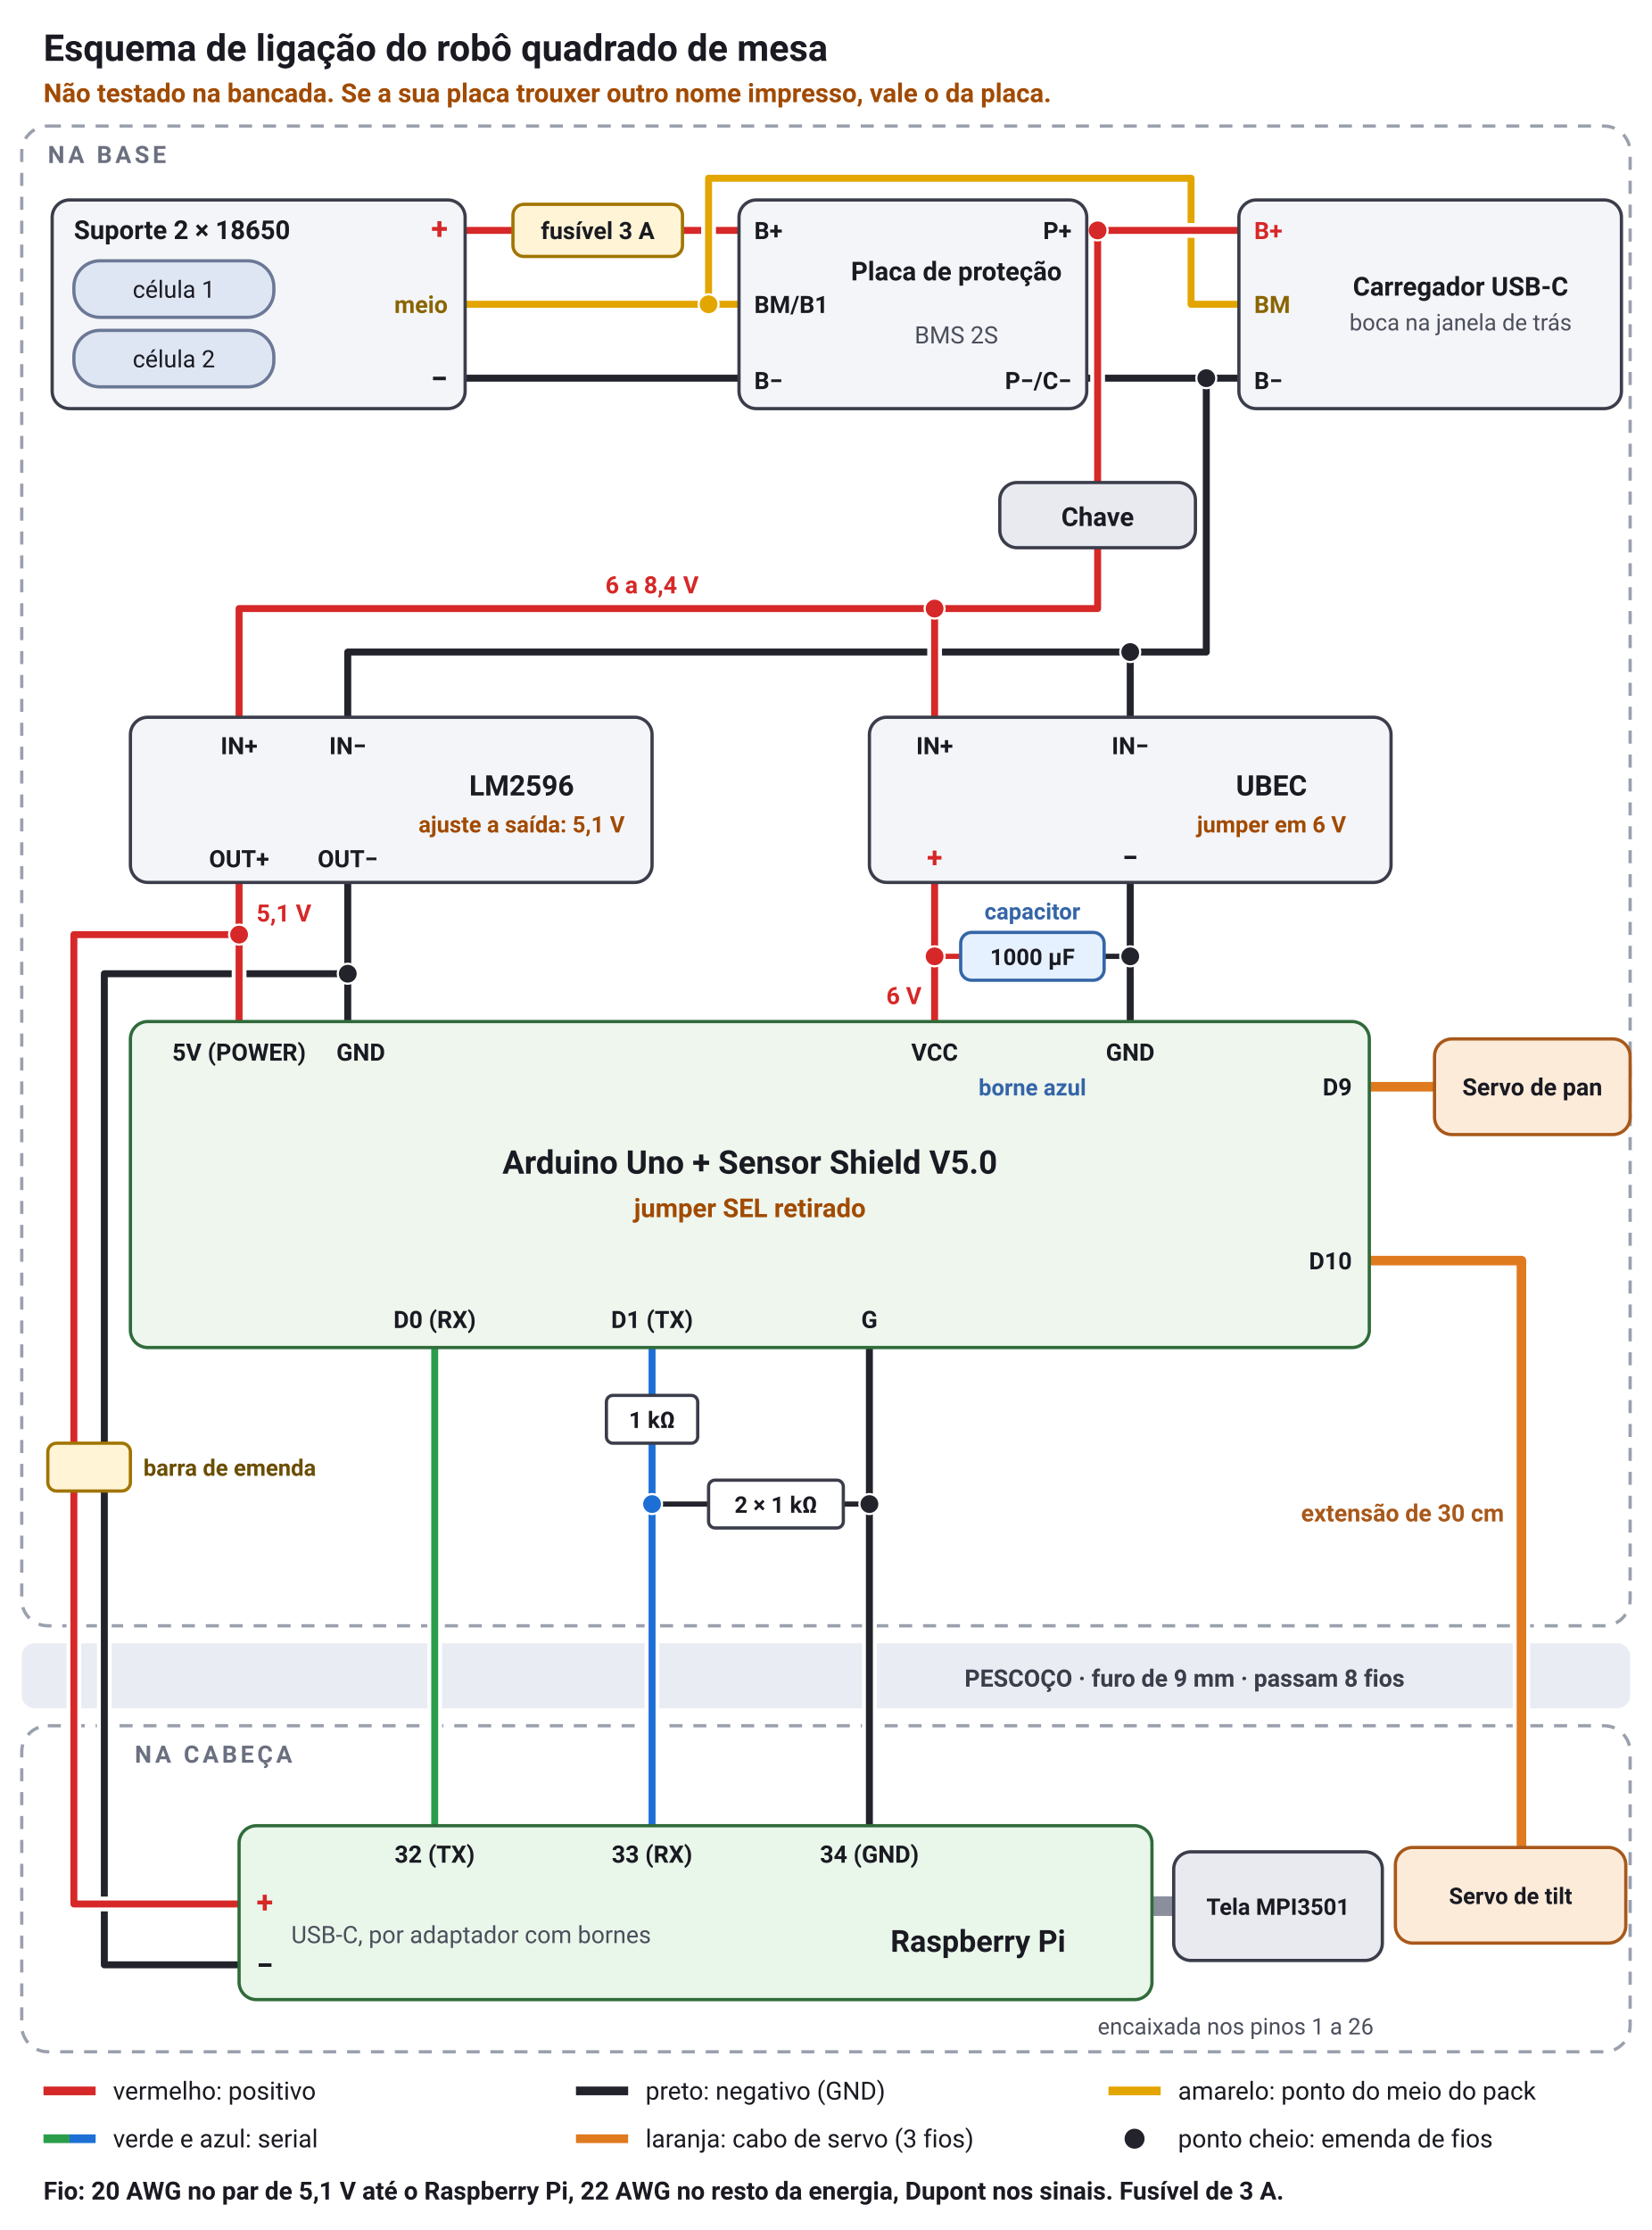
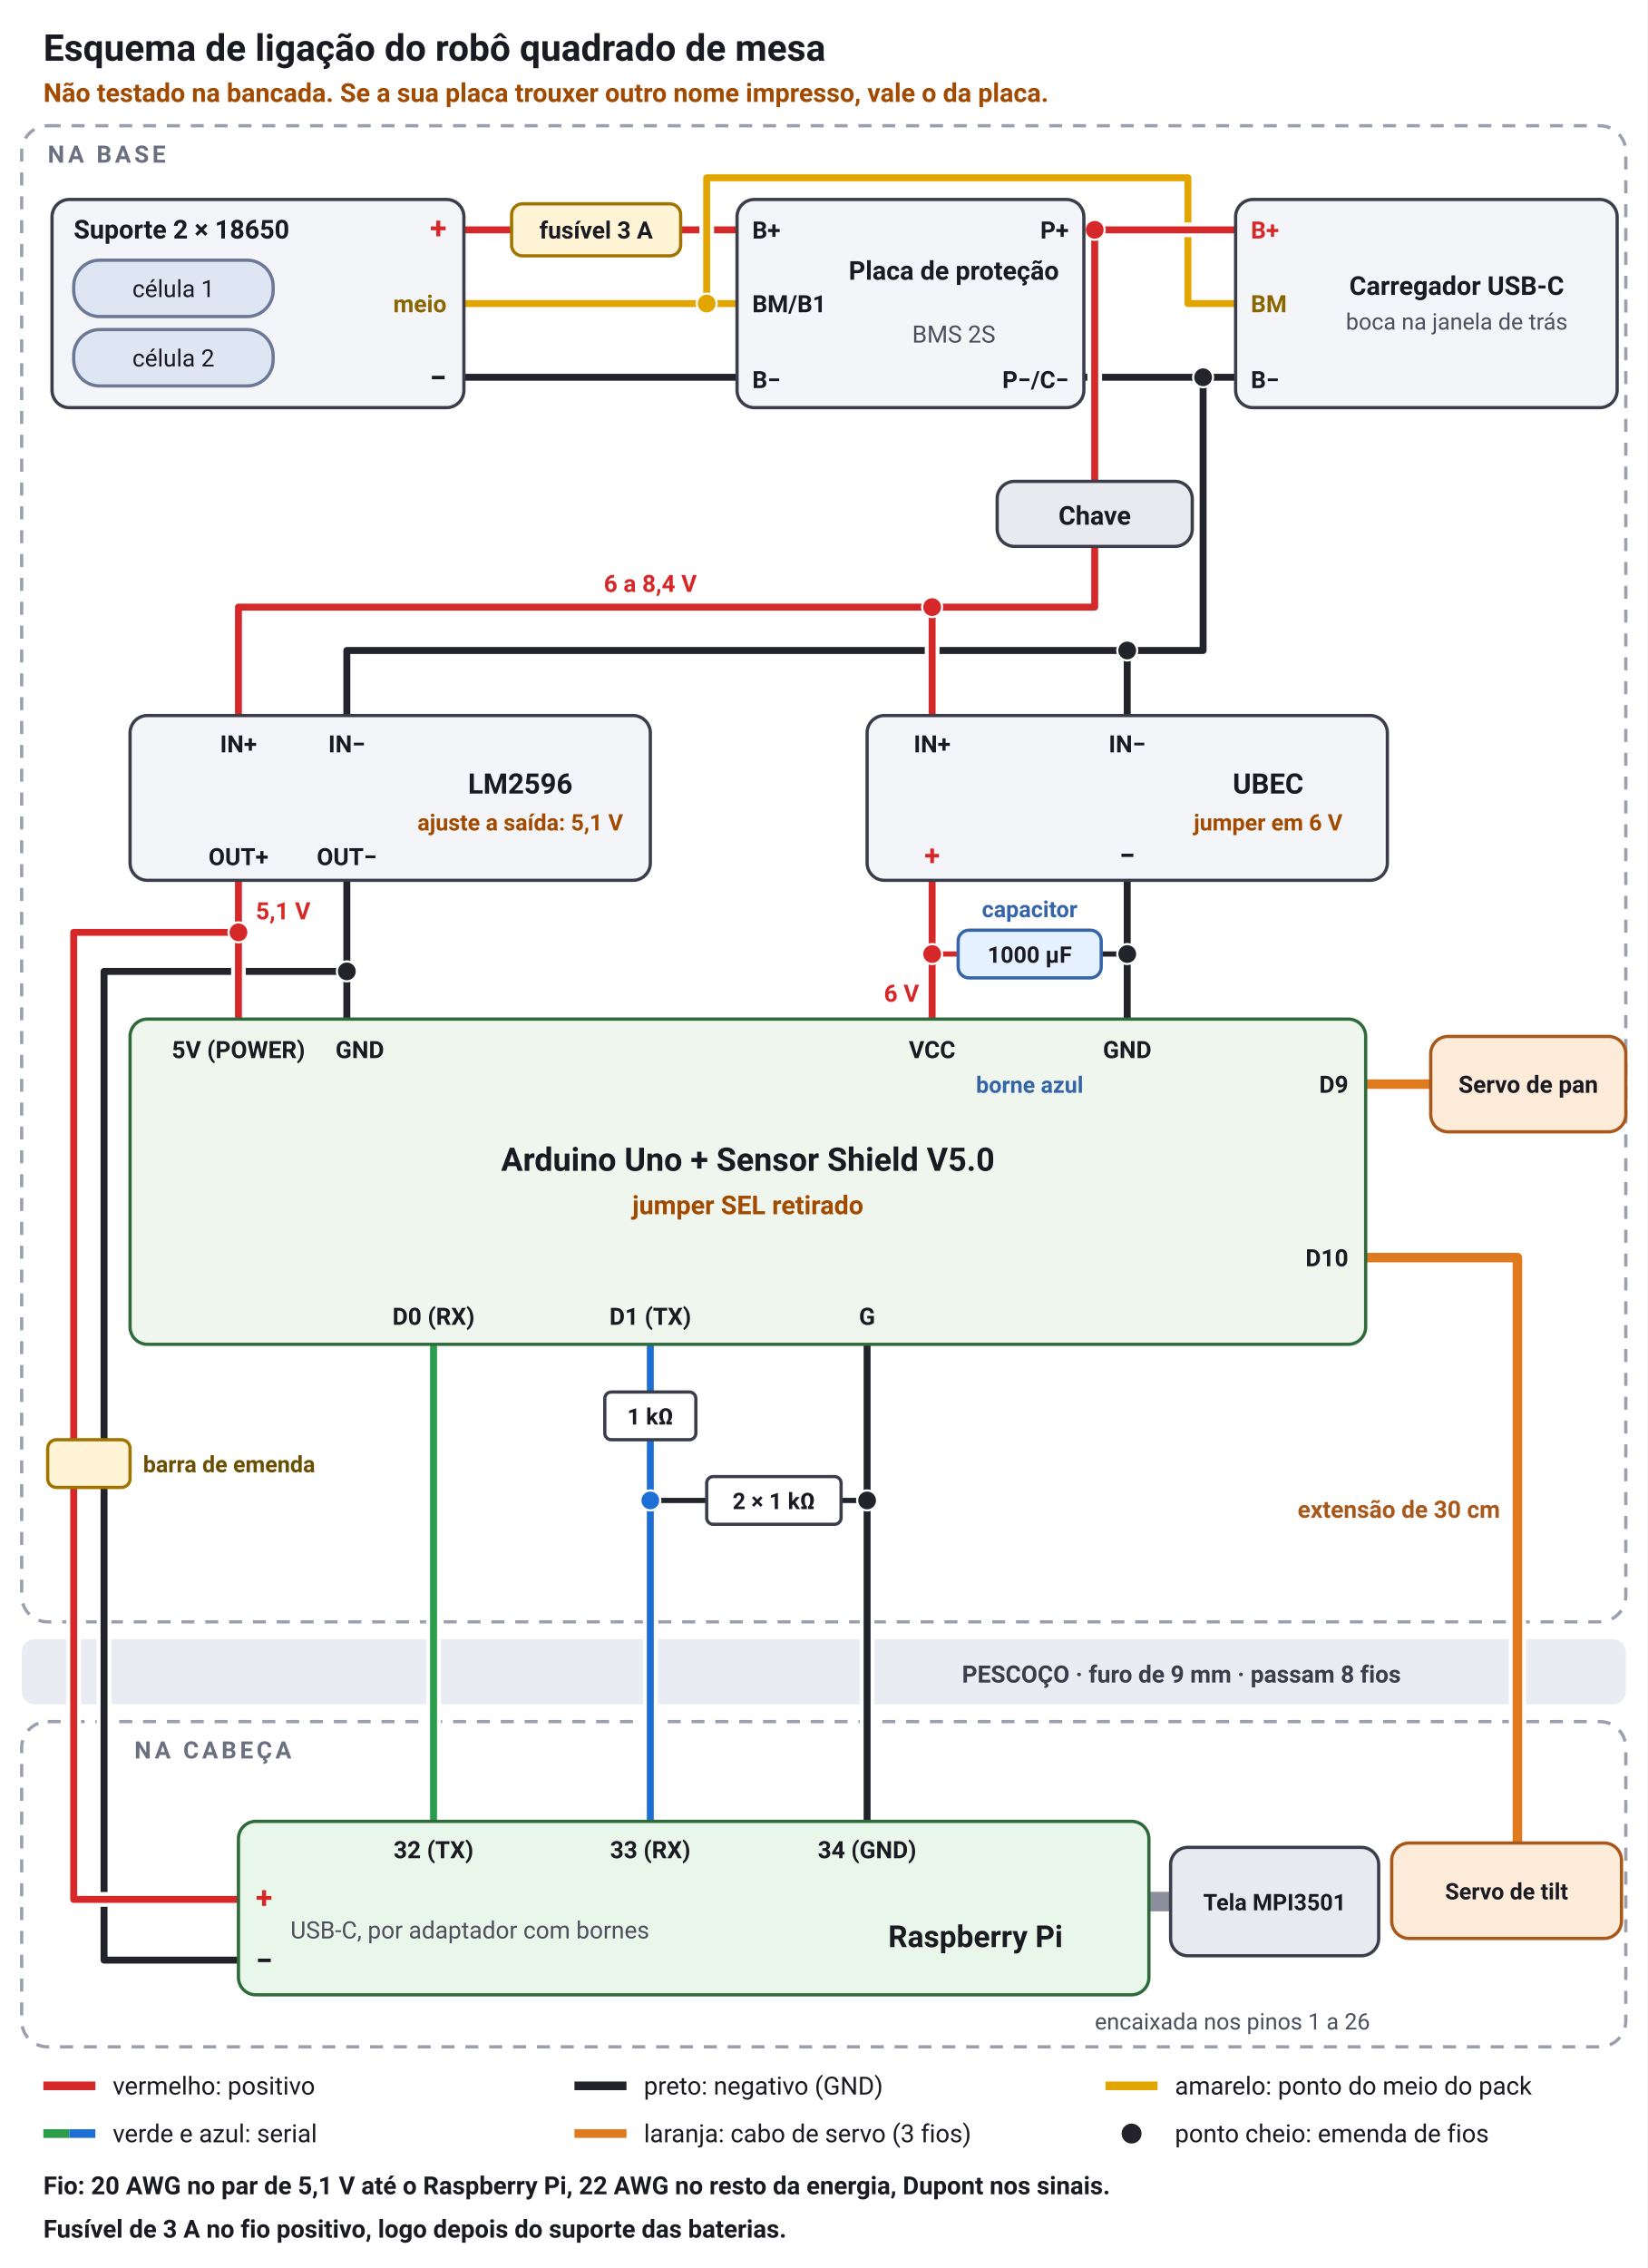
- <svg xmlns="http://www.w3.org/2000/svg" viewBox="0 0 760 1026" width="760" height="1026" font-family="Segoe UI, Roboto, Helvetica, Arial, sans-serif" role="img">
-   <rect x="0" y="0" width="760" height="1026" fill="#ffffff" />
+ <svg xmlns="http://www.w3.org/2000/svg" viewBox="0 0 760 1046" width="760" height="1046" font-family="Segoe UI, Roboto, Helvetica, Arial, sans-serif" role="img">
+   <rect x="0" y="0" width="760" height="1046" fill="#ffffff" />
  <text x="20" y="28" font-size="17" text-anchor="start" font-weight="700" fill="#1a1a22">Esquema de ligação do robô quadrado de mesa</text>
  <text x="20" y="47" font-size="12" text-anchor="start" font-weight="600" fill="#a14a00">Não testado na bancada. Se a sua placa trouxer outro nome impresso, vale o da placa.</text>
  <rect x="10" y="58" width="740" height="690" rx="12" fill="none" stroke="#9aa0ad" stroke-width="1.5" stroke-dasharray="6 5" />
  <text x="22" y="75" font-size="11" text-anchor="start" font-weight="700" fill="#6b7080" letter-spacing="1.5">NA BASE</text>
  <rect x="10" y="756" width="740" height="30" rx="6" fill="#e9ecf2" />
  <rect x="10" y="794" width="740" height="150" rx="12" fill="none" stroke="#9aa0ad" stroke-width="1.5" stroke-dasharray="6 5" />
  <text x="62" y="811" font-size="11" text-anchor="start" font-weight="700" fill="#6b7080" letter-spacing="1.5">NA CABEÇA</text>
  <polyline points="214,106 236,106" fill="none" stroke="#fff" stroke-width="6.8" stroke-linejoin="round" />
  <polyline points="214,106 236,106" fill="none" stroke="#d62828" stroke-width="3.2" stroke-linejoin="round" stroke-linecap="round" />
  <polyline points="314,106 340,106" fill="none" stroke="#fff" stroke-width="6.8" stroke-linejoin="round" />
  <polyline points="314,106 340,106" fill="none" stroke="#d62828" stroke-width="3.2" stroke-linejoin="round" stroke-linecap="round" />
  <polyline points="214,174 340,174" fill="none" stroke="#fff" stroke-width="6.8" stroke-linejoin="round" />
  <polyline points="214,174 340,174" fill="none" stroke="#22232b" stroke-width="3.2" stroke-linejoin="round" stroke-linecap="round" />
  <polyline points="214,140 340,140" fill="none" stroke="#fff" stroke-width="6.8" stroke-linejoin="round" />
  <polyline points="214,140 340,140" fill="none" stroke="#e3a500" stroke-width="3.2" stroke-linejoin="round" stroke-linecap="round" />
  <polyline points="326,140 326,82 548,82 548,140 570,140" fill="none" stroke="#fff" stroke-width="6.8" stroke-linejoin="round" />
  <polyline points="326,140 326,82 548,82 548,140 570,140" fill="none" stroke="#e3a500" stroke-width="3.2" stroke-linejoin="round" stroke-linecap="round" />
  <polyline points="500,174 570,174" fill="none" stroke="#fff" stroke-width="6.8" stroke-linejoin="round" />
  <polyline points="500,174 570,174" fill="none" stroke="#22232b" stroke-width="3.2" stroke-linejoin="round" stroke-linecap="round" />
  <polyline points="500,106 570,106" fill="none" stroke="#fff" stroke-width="6.8" stroke-linejoin="round" />
  <polyline points="500,106 570,106" fill="none" stroke="#d62828" stroke-width="3.2" stroke-linejoin="round" stroke-linecap="round" />
  <polyline points="555,174 555,300 160,300 160,330" fill="none" stroke="#fff" stroke-width="6.8" stroke-linejoin="round" />
  <polyline points="555,174 555,300 160,300 160,330" fill="none" stroke="#22232b" stroke-width="3.2" stroke-linejoin="round" stroke-linecap="round" />
  <polyline points="520,300 520,330" fill="none" stroke="#fff" stroke-width="6.8" stroke-linejoin="round" />
  <polyline points="520,300 520,330" fill="none" stroke="#22232b" stroke-width="3.2" stroke-linejoin="round" stroke-linecap="round" />
  <polyline points="505,106 505,222" fill="none" stroke="#fff" stroke-width="6.8" stroke-linejoin="round" />
  <polyline points="505,106 505,222" fill="none" stroke="#d62828" stroke-width="3.2" stroke-linejoin="round" stroke-linecap="round" />
  <polyline points="505,252 505,280 110,280 110,330" fill="none" stroke="#fff" stroke-width="6.8" stroke-linejoin="round" />
  <polyline points="505,252 505,280 110,280 110,330" fill="none" stroke="#d62828" stroke-width="3.2" stroke-linejoin="round" stroke-linecap="round" />
  <polyline points="430,280 430,330" fill="none" stroke="#fff" stroke-width="6.8" stroke-linejoin="round" />
  <polyline points="430,280 430,330" fill="none" stroke="#d62828" stroke-width="3.2" stroke-linejoin="round" stroke-linecap="round" />
  <polyline points="160,406 160,470" fill="none" stroke="#fff" stroke-width="6.8" stroke-linejoin="round" />
  <polyline points="160,406 160,470" fill="none" stroke="#22232b" stroke-width="3.2" stroke-linejoin="round" stroke-linecap="round" />
  <polyline points="160,448 48,448 48,904 110,904" fill="none" stroke="#fff" stroke-width="6.8" stroke-linejoin="round" />
  <polyline points="160,448 48,448 48,904 110,904" fill="none" stroke="#22232b" stroke-width="3.2" stroke-linejoin="round" stroke-linecap="round" />
  <polyline points="110,406 110,470" fill="none" stroke="#fff" stroke-width="6.8" stroke-linejoin="round" />
  <polyline points="110,406 110,470" fill="none" stroke="#d62828" stroke-width="3.2" stroke-linejoin="round" stroke-linecap="round" />
  <polyline points="110,430 34,430 34,876 110,876" fill="none" stroke="#fff" stroke-width="6.8" stroke-linejoin="round" />
  <polyline points="110,430 34,430 34,876 110,876" fill="none" stroke="#d62828" stroke-width="3.2" stroke-linejoin="round" stroke-linecap="round" />
  <polyline points="430,406 430,470" fill="none" stroke="#fff" stroke-width="6.8" stroke-linejoin="round" />
  <polyline points="430,406 430,470" fill="none" stroke="#d62828" stroke-width="3.2" stroke-linejoin="round" stroke-linecap="round" />
  <polyline points="520,406 520,470" fill="none" stroke="#fff" stroke-width="6.8" stroke-linejoin="round" />
  <polyline points="520,406 520,470" fill="none" stroke="#22232b" stroke-width="3.2" stroke-linejoin="round" stroke-linecap="round" />
  <polyline points="430,440 442,440" fill="none" stroke="#fff" stroke-width="6.0" stroke-linejoin="round" />
  <polyline points="430,440 442,440" fill="none" stroke="#d62828" stroke-width="2.4" stroke-linejoin="round" stroke-linecap="round" />
  <polyline points="508,440 520,440" fill="none" stroke="#fff" stroke-width="6.0" stroke-linejoin="round" />
  <polyline points="508,440 520,440" fill="none" stroke="#22232b" stroke-width="2.4" stroke-linejoin="round" stroke-linecap="round" />
  <polyline points="630,500 660,500" fill="none" stroke="#fff" stroke-width="8.0" stroke-linejoin="round" />
  <polyline points="630,500 660,500" fill="none" stroke="#e07a1f" stroke-width="4.4" stroke-linejoin="round" stroke-linecap="round" />
  <polyline points="630,580 700,580 700,850" fill="none" stroke="#fff" stroke-width="8.0" stroke-linejoin="round" />
  <polyline points="630,580 700,580 700,850" fill="none" stroke="#e07a1f" stroke-width="4.4" stroke-linejoin="round" stroke-linecap="round" />
  <polyline points="200,620 200,840" fill="none" stroke="#fff" stroke-width="6.8" stroke-linejoin="round" />
  <polyline points="200,620 200,840" fill="none" stroke="#2a9d4b" stroke-width="3.2" stroke-linejoin="round" stroke-linecap="round" />
  <polyline points="300,620 300,642" fill="none" stroke="#fff" stroke-width="6.8" stroke-linejoin="round" />
  <polyline points="300,620 300,642" fill="none" stroke="#1d6fd6" stroke-width="3.2" stroke-linejoin="round" stroke-linecap="round" />
  <polyline points="300,664 300,840" fill="none" stroke="#fff" stroke-width="6.8" stroke-linejoin="round" />
  <polyline points="300,664 300,840" fill="none" stroke="#1d6fd6" stroke-width="3.2" stroke-linejoin="round" stroke-linecap="round" />
  <polyline points="300,692 326,692" fill="none" stroke="#fff" stroke-width="6.0" stroke-linejoin="round" />
  <polyline points="300,692 326,692" fill="none" stroke="#22232b" stroke-width="2.4" stroke-linejoin="round" stroke-linecap="round" />
  <polyline points="388,692 400,692" fill="none" stroke="#fff" stroke-width="6.0" stroke-linejoin="round" />
  <polyline points="388,692 400,692" fill="none" stroke="#22232b" stroke-width="2.4" stroke-linejoin="round" stroke-linecap="round" />
  <polyline points="400,620 400,840" fill="none" stroke="#fff" stroke-width="6.8" stroke-linejoin="round" />
  <polyline points="400,620 400,840" fill="none" stroke="#22232b" stroke-width="3.2" stroke-linejoin="round" stroke-linecap="round" />
  <polyline points="530,877 540,877" fill="none" stroke="#fff" stroke-width="12.6" stroke-linejoin="round" />
  <polyline points="530,877 540,877" fill="none" stroke="#8a8f9c" stroke-width="9" stroke-linejoin="round" stroke-linecap="round" />
  <circle cx="326" cy="140" r="4.6" fill="#e3a500" stroke="#fff" stroke-width="1" />
  <circle cx="505" cy="106" r="4.6" fill="#d62828" stroke="#fff" stroke-width="1" />
  <circle cx="555" cy="174" r="4.6" fill="#22232b" stroke="#fff" stroke-width="1" />
  <circle cx="520" cy="300" r="4.6" fill="#22232b" stroke="#fff" stroke-width="1" />
  <circle cx="430" cy="280" r="4.6" fill="#d62828" stroke="#fff" stroke-width="1" />
  <circle cx="110" cy="430" r="4.6" fill="#d62828" stroke="#fff" stroke-width="1" />
  <circle cx="160" cy="448" r="4.6" fill="#22232b" stroke="#fff" stroke-width="1" />
  <circle cx="430" cy="440" r="4.6" fill="#d62828" stroke="#fff" stroke-width="1" />
  <circle cx="520" cy="440" r="4.6" fill="#22232b" stroke="#fff" stroke-width="1" />
  <circle cx="300" cy="692" r="4.6" fill="#1d6fd6" stroke="#fff" stroke-width="1" />
  <circle cx="400" cy="692" r="4.6" fill="#22232b" stroke="#fff" stroke-width="1" />
  <text x="545" y="776" font-size="11" text-anchor="middle" font-weight="700" fill="#3b3d4a">PESCOÇO · furo de 9 mm · passam 8 fios</text>
  <rect x="24" y="92" width="190" height="96" rx="8" fill="#f4f5f8" stroke="#3b3d4a" stroke-width="1.5" />
  <text x="34" y="110" font-size="12" text-anchor="start" font-weight="700" fill="#1a1a22">Suporte 2 × 18650</text>
  <rect x="34" y="120" width="92" height="26" rx="12" fill="#dfe6f3" stroke="#6b7896" stroke-width="1.5" />
  <text x="80" y="137" font-size="11" text-anchor="middle" font-weight="400" fill="#1a1a22">célula 1</text>
  <rect x="34" y="152" width="92" height="26" rx="12" fill="#dfe6f3" stroke="#6b7896" stroke-width="1.5" />
  <text x="80" y="169" font-size="11" text-anchor="middle" font-weight="400" fill="#1a1a22">célula 2</text>
  <text x="206" y="110" font-size="14" text-anchor="end" font-weight="700" fill="#d62828">+</text>
  <text x="206" y="144" font-size="11" text-anchor="end" font-weight="700" fill="#8a6500">meio</text>
  <text x="206" y="179" font-size="14" text-anchor="end" font-weight="700" fill="#1a1a22">−</text>
  <rect x="236" y="94" width="78" height="24" rx="5" fill="#fff4d6" stroke="#a17400" stroke-width="1.5" />
  <text x="275" y="110" font-size="11" text-anchor="middle" font-weight="600" fill="#1a1a22">fusível 3 A</text>
  <rect x="340" y="92" width="160" height="96" rx="8" fill="#f4f5f8" stroke="#3b3d4a" stroke-width="1.5" />
  <text x="347" y="110" font-size="11" text-anchor="start" font-weight="700" fill="#1a1a22">B+</text>
  <text x="493" y="110" font-size="11" text-anchor="end" font-weight="700" fill="#1a1a22">P+</text>
  <text x="347" y="144" font-size="11" text-anchor="start" font-weight="700" fill="#1a1a22">BM/B1</text>
  <text x="493" y="144" font-size="11" text-anchor="end" font-weight="700" fill="#1a1a22" />
  <text x="347" y="179" font-size="11" text-anchor="start" font-weight="700" fill="#1a1a22">B−</text>
  <text x="493" y="179" font-size="11" text-anchor="end" font-weight="700" fill="#1a1a22">P−/C−</text>
  <text x="440" y="129" font-size="12" text-anchor="middle" font-weight="700" fill="#1a1a22">Placa de proteção</text>
  <text x="440" y="158" font-size="11" text-anchor="middle" font-weight="400" fill="#4c4f5c">BMS 2S</text>
  <rect x="570" y="92" width="176" height="96" rx="8" fill="#f4f5f8" stroke="#3b3d4a" stroke-width="1.5" />
  <text x="577" y="110" font-size="11" text-anchor="start" font-weight="700" fill="#d62828">B+</text>
  <text x="577" y="144" font-size="11" text-anchor="start" font-weight="700" fill="#8a6500">BM</text>
  <text x="577" y="179" font-size="11" text-anchor="start" font-weight="700" fill="#1a1a22">B−</text>
  <text x="672" y="136" font-size="12" text-anchor="middle" font-weight="700" fill="#1a1a22">Carregador USB-C</text>
  <text x="672" y="152" font-size="10.5" text-anchor="middle" font-weight="400" fill="#4c4f5c">boca na janela de trás</text>
  <rect x="460" y="222" width="90" height="30" rx="8" fill="#e8eaf0" stroke="#3b3d4a" stroke-width="1.5" />
  <text x="505" y="242" font-size="12" text-anchor="middle" font-weight="700" fill="#1a1a22">Chave</text>
  <text x="300" y="273" font-size="11" text-anchor="middle" font-weight="600" fill="#d62828">6 a 8,4 V</text>
  <rect x="60" y="330" width="240" height="76" rx="8" fill="#f4f5f8" stroke="#3b3d4a" stroke-width="1.5" />
  <text x="110" y="347" font-size="11" text-anchor="middle" font-weight="700" fill="#1a1a22">IN+</text>
  <text x="160" y="347" font-size="11" text-anchor="middle" font-weight="700" fill="#1a1a22">IN−</text>
  <text x="110" y="399" font-size="11" text-anchor="middle" font-weight="700" fill="#1a1a22">OUT+</text>
  <text x="160" y="399" font-size="11" text-anchor="middle" font-weight="700" fill="#1a1a22">OUT−</text>
  <text x="240" y="366" font-size="13" text-anchor="middle" font-weight="700" fill="#1a1a22">LM2596</text>
  <text x="240" y="383" font-size="10.5" text-anchor="middle" font-weight="600" fill="#a14a00">ajuste a saída: 5,1 V</text>
  <rect x="400" y="330" width="240" height="76" rx="8" fill="#f4f5f8" stroke="#3b3d4a" stroke-width="1.5" />
  <text x="430" y="347" font-size="11" text-anchor="middle" font-weight="700" fill="#1a1a22">IN+</text>
  <text x="520" y="347" font-size="11" text-anchor="middle" font-weight="700" fill="#1a1a22">IN−</text>
  <text x="430" y="399" font-size="13" text-anchor="middle" font-weight="700" fill="#d62828">+</text>
  <text x="520" y="399" font-size="13" text-anchor="middle" font-weight="700" fill="#1a1a22">−</text>
  <text x="585" y="366" font-size="13" text-anchor="middle" font-weight="700" fill="#1a1a22">UBEC</text>
  <text x="585" y="383" font-size="10.5" text-anchor="middle" font-weight="600" fill="#a14a00">jumper em 6 V</text>
  <text x="118" y="424" font-size="11" text-anchor="start" font-weight="600" fill="#d62828">5,1 V</text>
  <text x="424" y="462" font-size="11" text-anchor="end" font-weight="600" fill="#d62828">6 V</text>
  <rect x="442" y="429" width="66" height="22" rx="5" fill="#e6f1ff" stroke="#3565a8" stroke-width="1.5" />
  <text x="475" y="444" font-size="10.5" text-anchor="middle" font-weight="600" fill="#1a1a22">1000 µF</text>
  <text x="475" y="423" font-size="10.5" text-anchor="middle" font-weight="600" fill="#3565a8">capacitor</text>
  <rect x="60" y="470" width="570" height="150" rx="8" fill="#eef6ee" stroke="#2f6b3a" stroke-width="1.5" />
  <text x="110" y="488" font-size="11" text-anchor="middle" font-weight="700" fill="#1a1a22">5V (POWER)</text>
  <text x="166" y="488" font-size="11" text-anchor="middle" font-weight="700" fill="#1a1a22">GND</text>
  <text x="430" y="488" font-size="11" text-anchor="middle" font-weight="700" fill="#1a1a22">VCC</text>
  <text x="520" y="488" font-size="11" text-anchor="middle" font-weight="700" fill="#1a1a22">GND</text>
  <text x="475" y="504" font-size="10.5" text-anchor="middle" font-weight="600" fill="#3565a8">borne azul</text>
  <text x="345" y="540" font-size="15" text-anchor="middle" font-weight="700" fill="#1a1a22">Arduino Uno + Sensor Shield V5.0</text>
  <text x="345" y="560" font-size="12" text-anchor="middle" font-weight="600" fill="#a14a00">jumper SEL retirado</text>
  <text x="622" y="504" font-size="11" text-anchor="end" font-weight="700" fill="#1a1a22">D9</text>
  <text x="622" y="584" font-size="11" text-anchor="end" font-weight="700" fill="#1a1a22">D10</text>
  <text x="200" y="611" font-size="11" text-anchor="middle" font-weight="700" fill="#1a1a22">D0 (RX)</text>
  <text x="300" y="611" font-size="11" text-anchor="middle" font-weight="700" fill="#1a1a22">D1 (TX)</text>
  <text x="400" y="611" font-size="11" text-anchor="middle" font-weight="700" fill="#1a1a22">G</text>
  <rect x="279" y="642" width="42" height="22" rx="3" fill="#fff" stroke="#3b3d4a" stroke-width="1.5" />
  <text x="300" y="657" font-size="10.5" text-anchor="middle" font-weight="600" fill="#1a1a22">1 kΩ</text>
  <rect x="326" y="681" width="62" height="22" rx="3" fill="#fff" stroke="#3b3d4a" stroke-width="1.5" />
  <text x="357" y="696" font-size="10.5" text-anchor="middle" font-weight="600" fill="#1a1a22">2 × 1 kΩ</text>
  <rect x="22" y="664" width="38" height="22" rx="4" fill="#fff4d6" stroke="#a17400" stroke-width="1.5" />
  <text x="66" y="679" font-size="10.5" text-anchor="start" font-weight="600" fill="#6b4e00">barra de emenda</text>
  <rect x="660" y="478" width="90" height="44" rx="8" fill="#fdebd9" stroke="#a8581a" stroke-width="1.5" />
  <text x="705" y="504" font-size="11" text-anchor="middle" font-weight="700" fill="#1a1a22">Servo de pan</text>
  <text x="692" y="700" font-size="11" text-anchor="end" font-weight="600" fill="#a8581a">extensão de 30 cm</text>
  <rect x="110" y="840" width="420" height="80" rx="8" fill="#e9f6ea" stroke="#2f6b3a" stroke-width="1.5" />
  <text x="200" y="857" font-size="11" text-anchor="middle" font-weight="700" fill="#1a1a22">32 (TX)</text>
  <text x="300" y="857" font-size="11" text-anchor="middle" font-weight="700" fill="#1a1a22">33 (RX)</text>
  <text x="400" y="857" font-size="11" text-anchor="middle" font-weight="700" fill="#1a1a22">34 (GND)</text>
  <text x="118" y="880" font-size="14" text-anchor="start" font-weight="700" fill="#d62828">+</text>
  <text x="118" y="909" font-size="14" text-anchor="start" font-weight="700" fill="#1a1a22">−</text>
  <text x="134" y="894" font-size="11" text-anchor="start" font-weight="400" fill="#4c4f5c">USB-C, por adaptador com bornes</text>
  <text x="450" y="898" font-size="14" text-anchor="middle" font-weight="700" fill="#1a1a22">Raspberry Pi</text>
  <rect x="540" y="852" width="96" height="50" rx="8" fill="#e8eaf0" stroke="#3b3d4a" stroke-width="1.5" />
  <text x="588" y="881" font-size="10.5" text-anchor="middle" font-weight="700" fill="#1a1a22">Tela MPI3501</text>
  <text x="632" y="936" font-size="10.5" text-anchor="end" font-weight="400" fill="#4c4f5c">encaixada nos pinos 1 a 26</text>
  <rect x="642" y="850" width="106" height="44" rx="8" fill="#fdebd9" stroke="#a8581a" stroke-width="1.5" />
  <text x="695" y="876" font-size="10.5" text-anchor="middle" font-weight="700" fill="#1a1a22">Servo de tilt</text>
  <line x1="20.0" y1="962" x2="44.0" y2="962" stroke="#d62828" stroke-width="4" />
  <text x="52" y="966" font-size="11.5" text-anchor="start" font-weight="400" fill="#1a1a22">vermelho: positivo</text>
  <line x1="265.0" y1="962" x2="289.0" y2="962" stroke="#22232b" stroke-width="4" />
  <text x="297" y="966" font-size="11.5" text-anchor="start" font-weight="400" fill="#1a1a22">preto: negativo (GND)</text>
  <line x1="510.0" y1="962" x2="534.0" y2="962" stroke="#e3a500" stroke-width="4" />
  <text x="542" y="966" font-size="11.5" text-anchor="start" font-weight="400" fill="#1a1a22">amarelo: ponto do meio do pack</text>
  <line x1="20.0" y1="984" x2="32.0" y2="984" stroke="#2a9d4b" stroke-width="4" />
  <line x1="32.0" y1="984" x2="44.0" y2="984" stroke="#1d6fd6" stroke-width="4" />
  <text x="52" y="988" font-size="11.5" text-anchor="start" font-weight="400" fill="#1a1a22">verde e azul: serial</text>
  <line x1="265.0" y1="984" x2="289.0" y2="984" stroke="#e07a1f" stroke-width="4" />
  <text x="297" y="988" font-size="11.5" text-anchor="start" font-weight="400" fill="#1a1a22">laranja: cabo de servo (3 fios)</text>
  <circle cx="522" cy="984" r="4.6" fill="#22232b" />
  <text x="542" y="988" font-size="11.5" text-anchor="start" font-weight="400" fill="#1a1a22">ponto cheio: emenda de fios</text>
-   <text x="20" y="1012" font-size="11.5" text-anchor="start" font-weight="600" fill="#1a1a22">Fio: 20 AWG no par de 5,1 V até o Raspberry Pi, 22 AWG no resto da energia, Dupont nos sinais. Fusível de 3 A.</text>
+   <text x="20" y="1012" font-size="11.5" text-anchor="start" font-weight="600" fill="#1a1a22">Fio: 20 AWG no par de 5,1 V até o Raspberry Pi, 22 AWG no resto da energia, Dupont nos sinais.</text>
+   <text x="20" y="1032" font-size="11.5" text-anchor="start" font-weight="600" fill="#1a1a22">Fusível de 3 A no fio positivo, logo depois do suporte das baterias.</text>
</svg>
